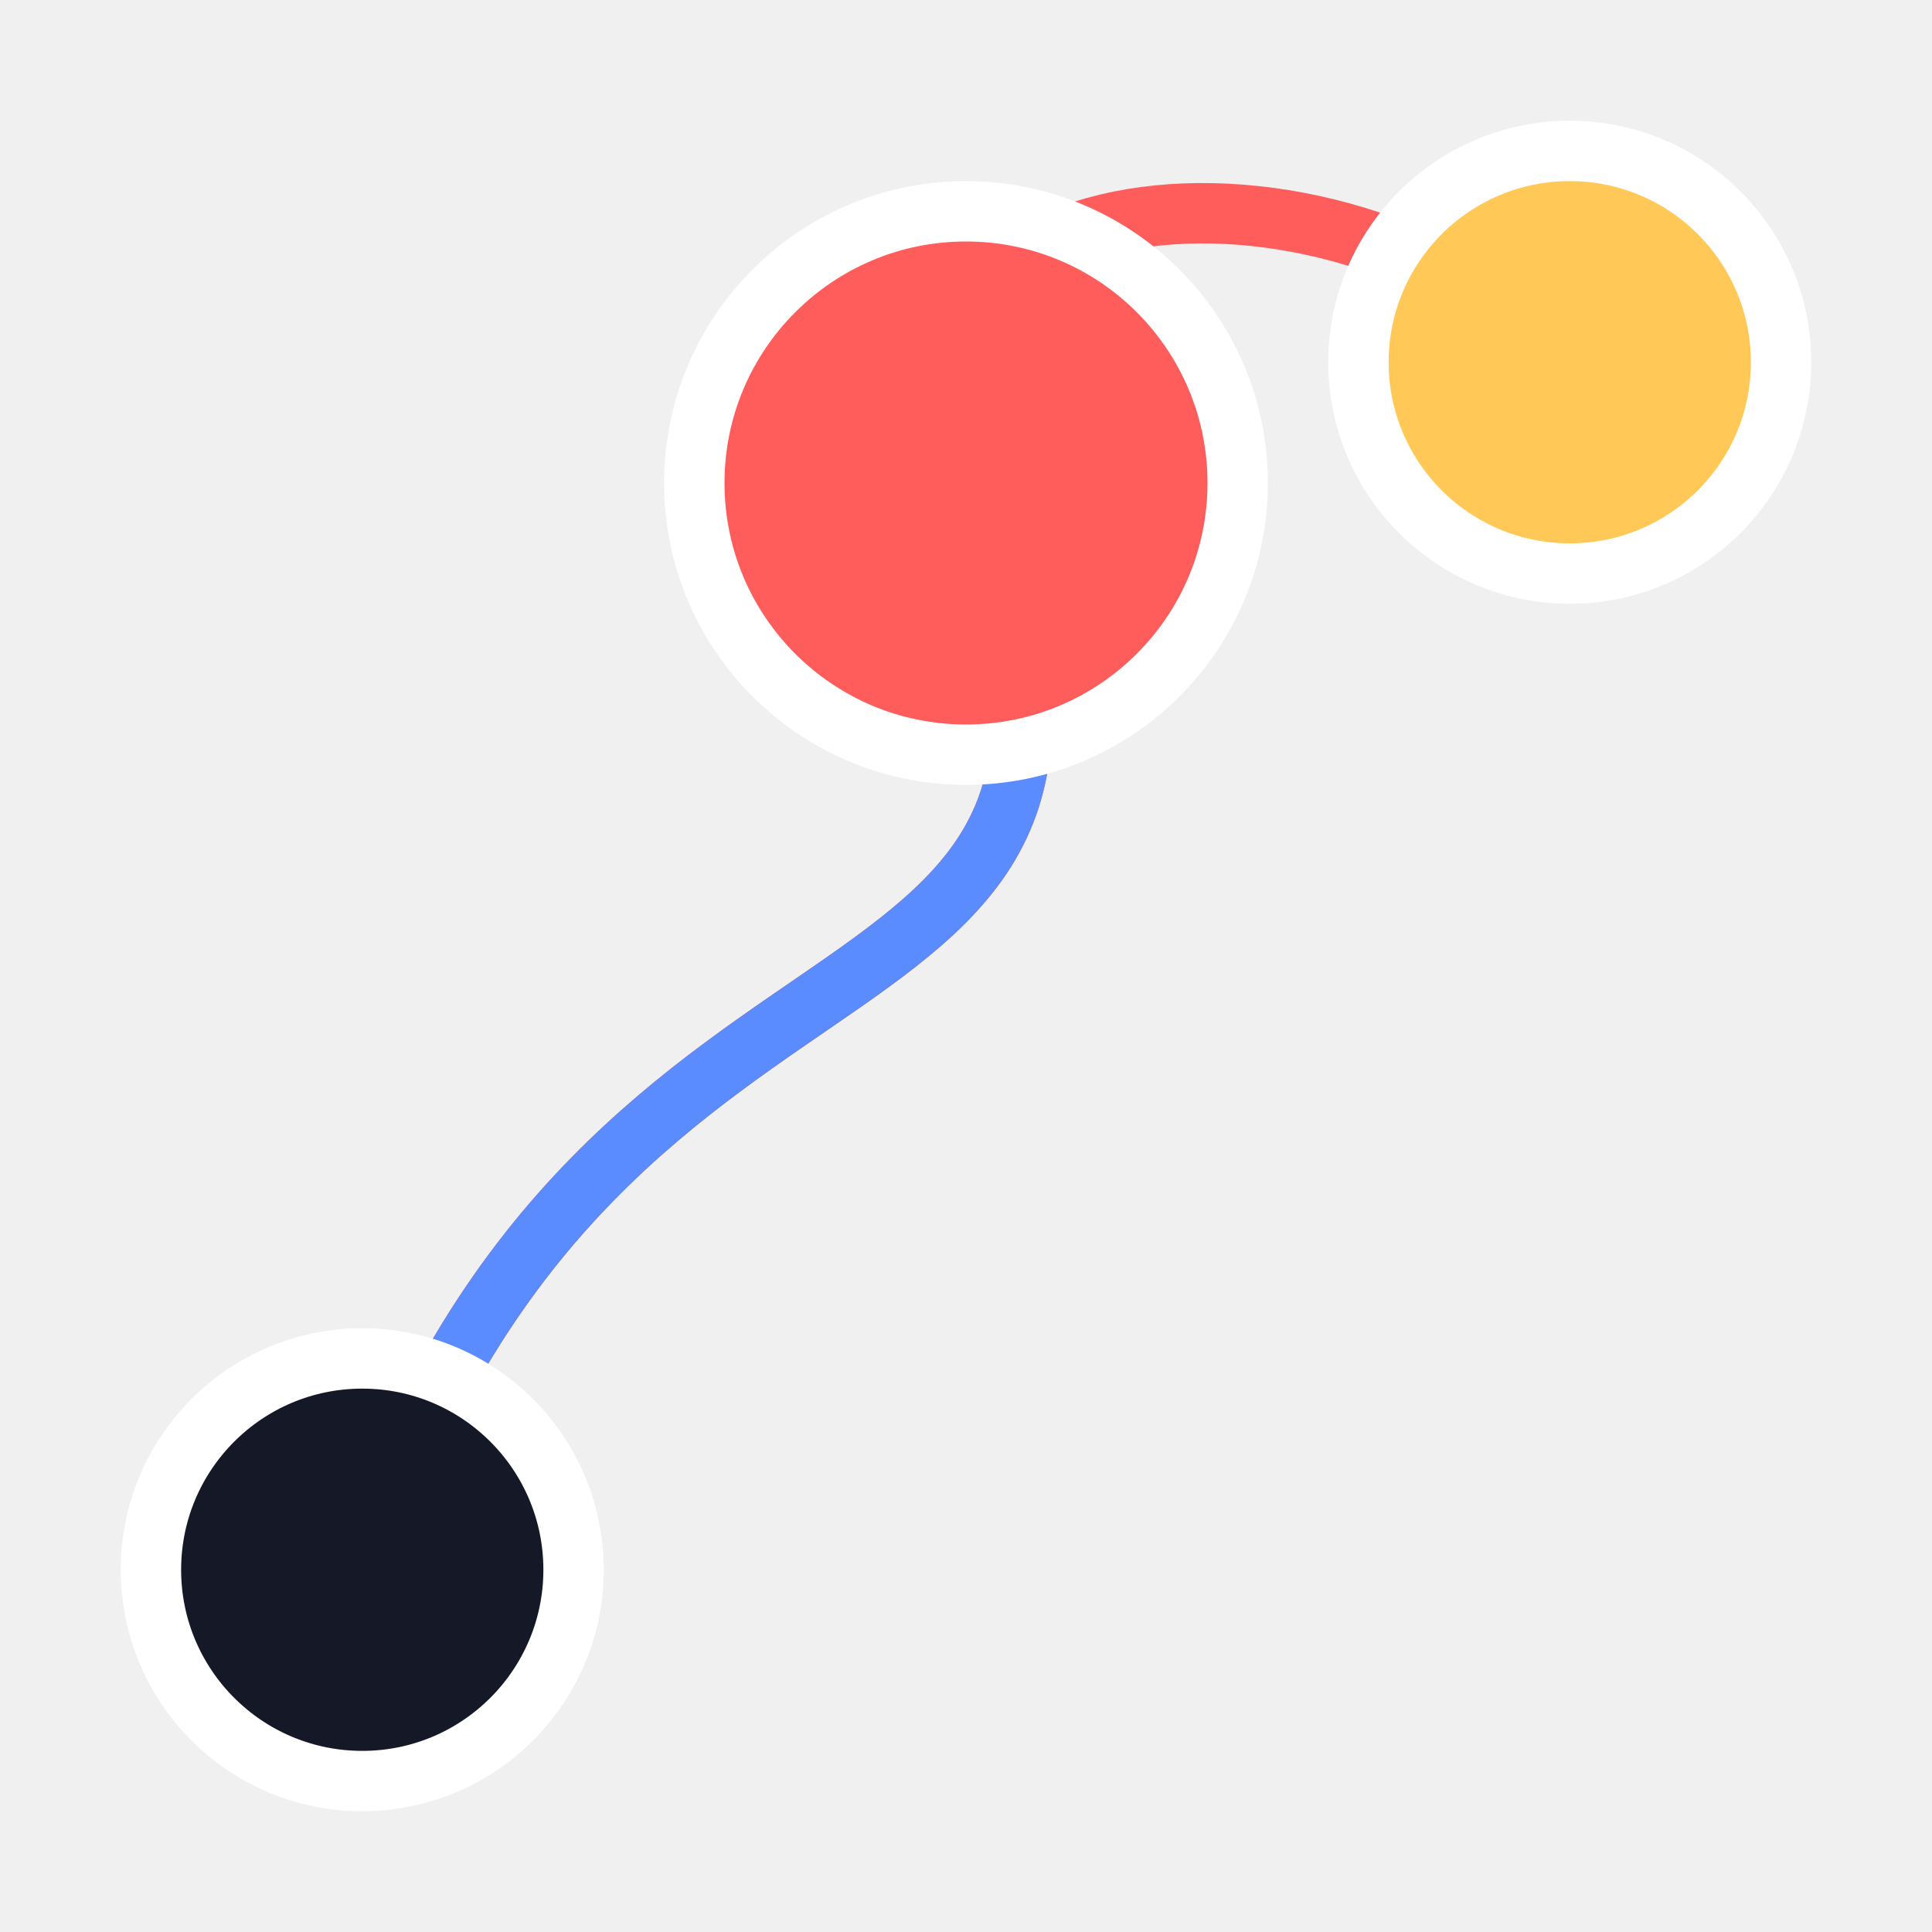
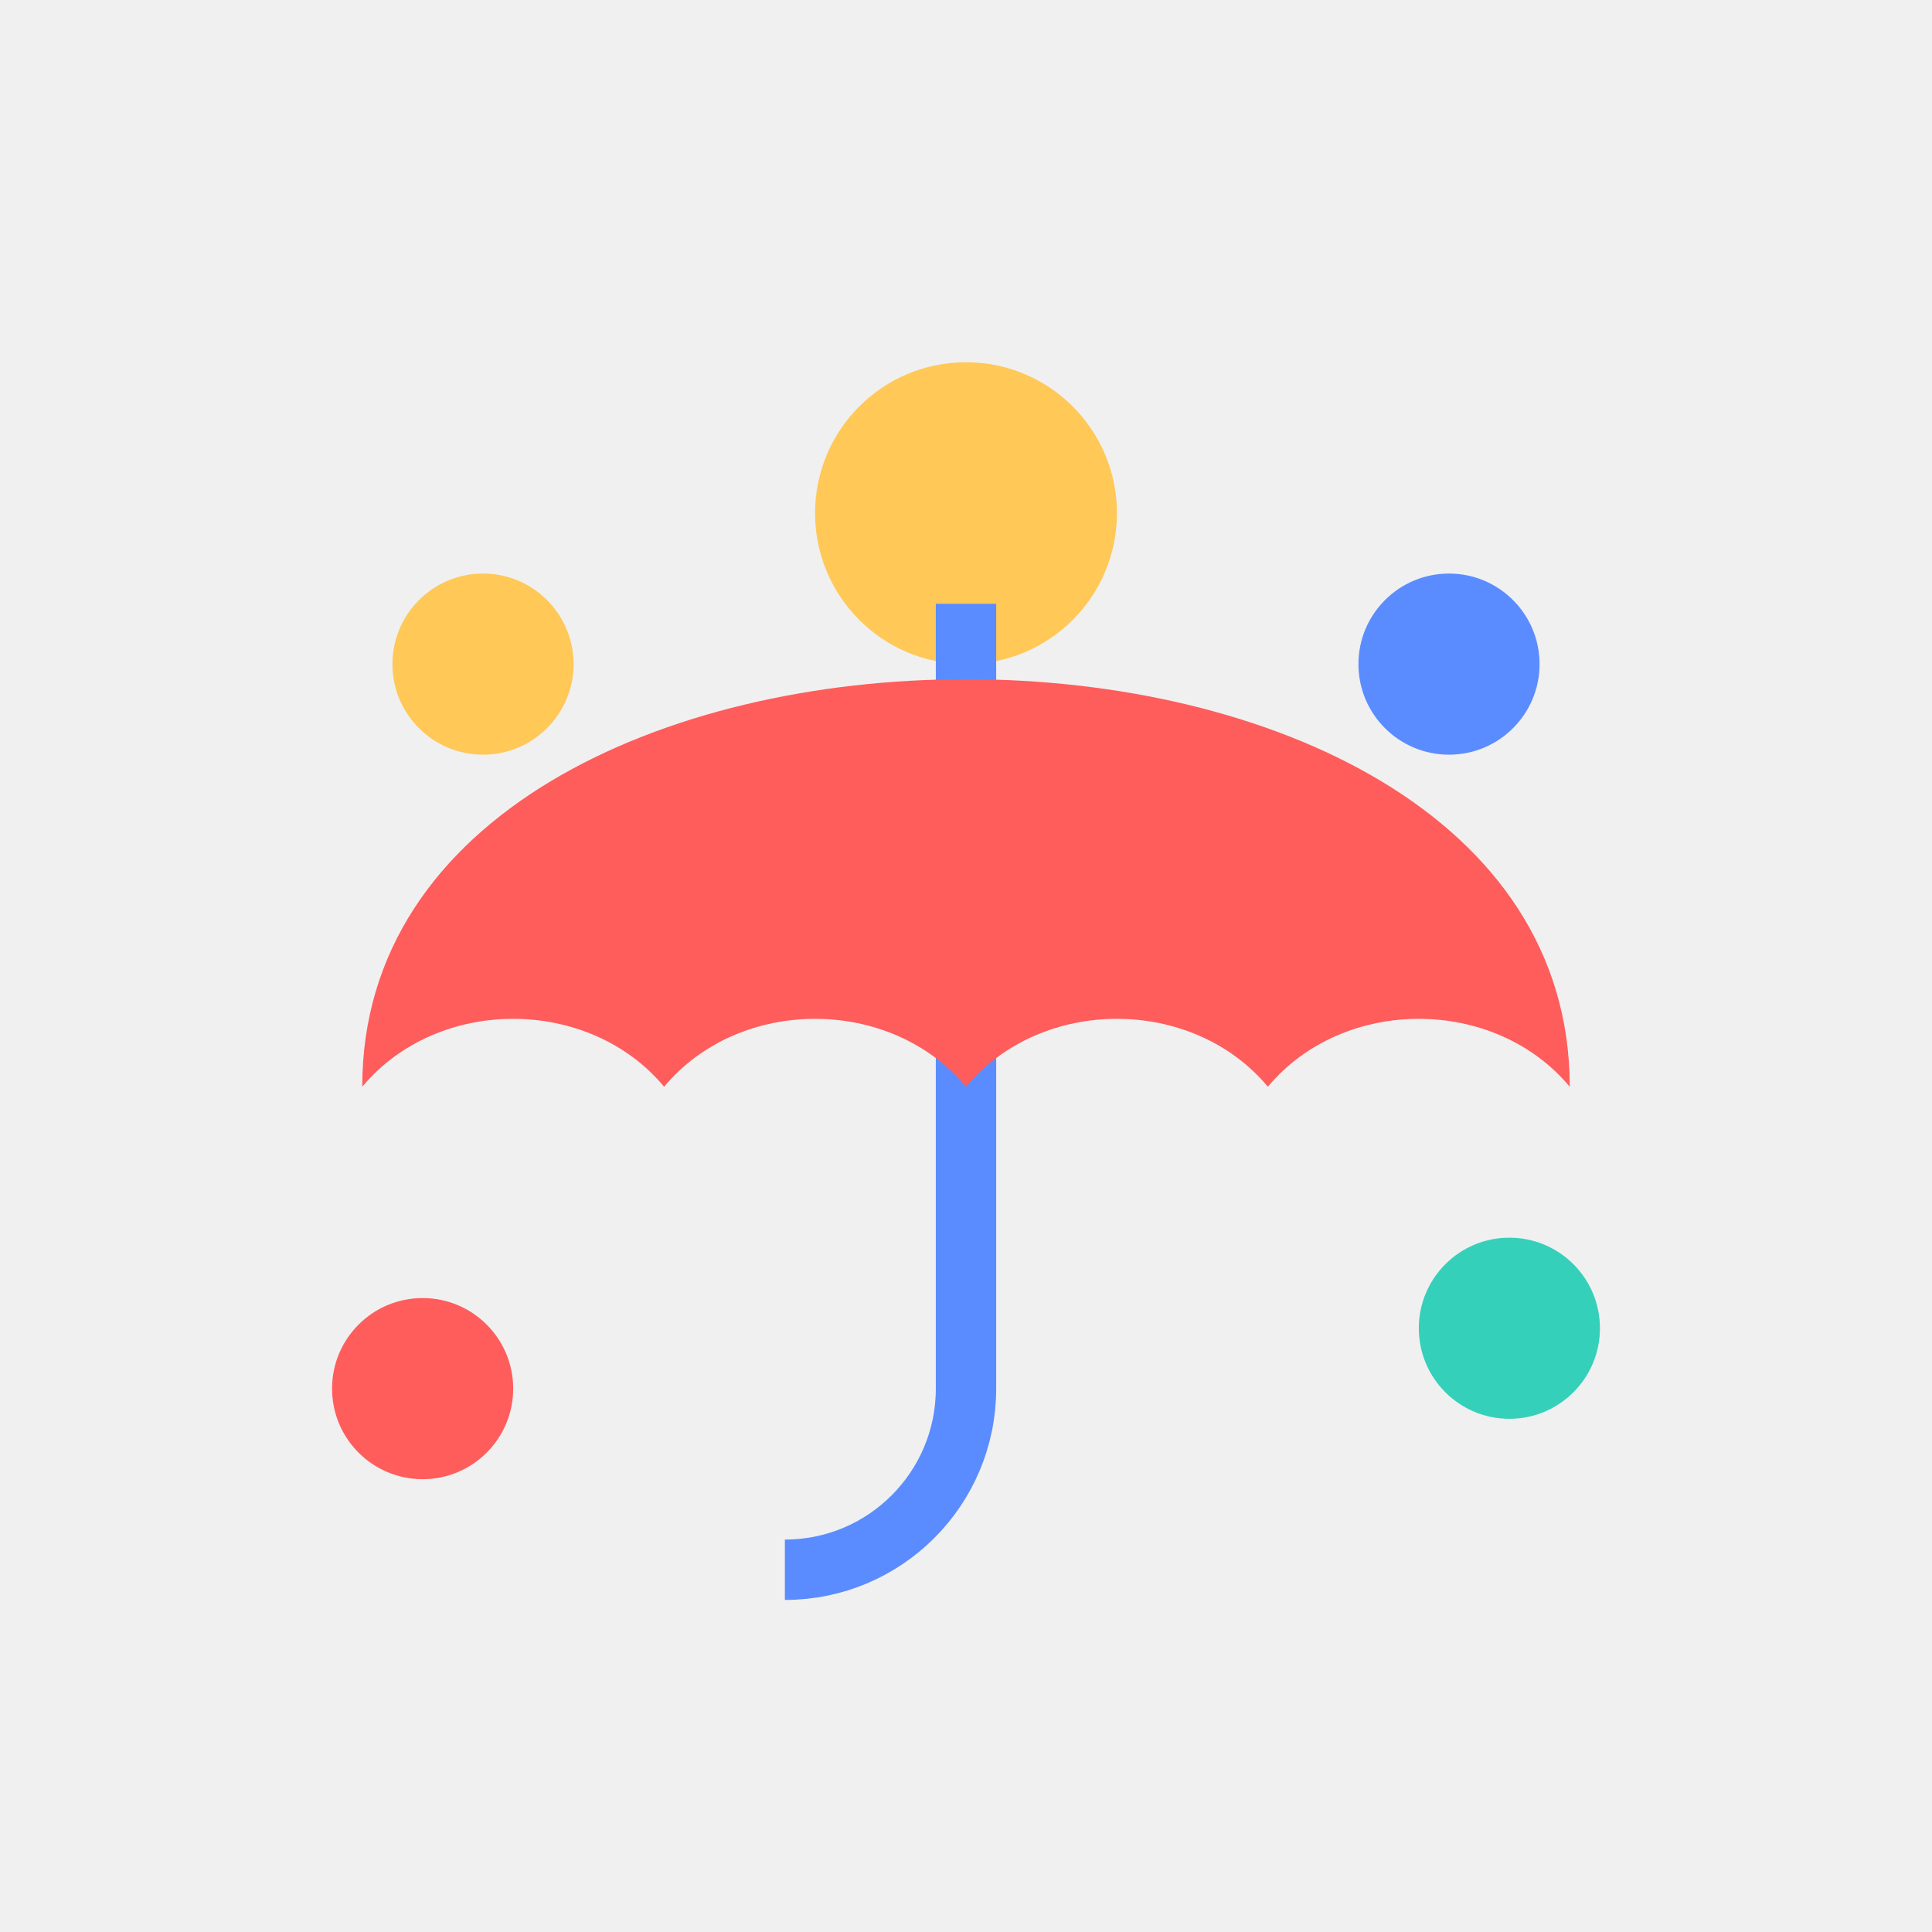
<svg xmlns="http://www.w3.org/2000/svg" viewBox="0 0 32 32" width="32" height="32" fill="none">
-   <path d="M 6 26 C 10 14, 20 18, 16 8 C 14 3, 22 2, 26 6" stroke="#FF5C5C" strokeWidth="2.5" strokeLinecap="round" strokeDasharray="1 3" />
-   <path d="M 6 26 C 10 14, 20 18, 16 8" stroke="#5B8CFF" strokeWidth="2.5" strokeLinecap="round" />
-   <circle cx="6" cy="26" r="3.5" fill="#151827" stroke="#FFFFFF" strokeWidth="1.5" />
-   <circle cx="16" cy="8" r="4.5" fill="#FF5C5C" stroke="#FFFFFF" strokeWidth="1.5" />
-   <circle cx="26" cy="6" r="3.5" fill="#FFC857" stroke="#FFFFFF" strokeWidth="1.5" />
+   <line x1="16" y1="8.5" x2="16" y2="10" stroke="#FFC857" strokeWidth="2" strokeLinecap="round" />
+   <circle cx="16" cy="8.5" r="2.5" fill="#FFC857" />
+   <path d="M 16 10 L 16 23 A 3 3 0 0 1 13 26" stroke="#5B8CFF" strokeWidth="2" strokeLinecap="round" />
+   <path d="M 6 18 C 6 9, 26 9, 26 18 C 24.75 16.5, 22.25 16.5, 21 18 C 19.75 16.5, 17.25 16.5, 16 18 C 14.75 16.5, 12.25 16.5, 11 18 C 9.75 16.5, 7.25 16.5, 6 18 Z" fill="#FF5C5C" />
+   <circle cx="8" cy="11" r="1.5" fill="#FFC857" />
+   <circle cx="24" cy="11" r="1.5" fill="#5B8CFF" />
+   <circle cx="25" cy="22" r="1.5" fill="#35D0BA" />
+   <circle cx="7" cy="23" r="1.5" fill="#FF5C5C" />
</svg>
